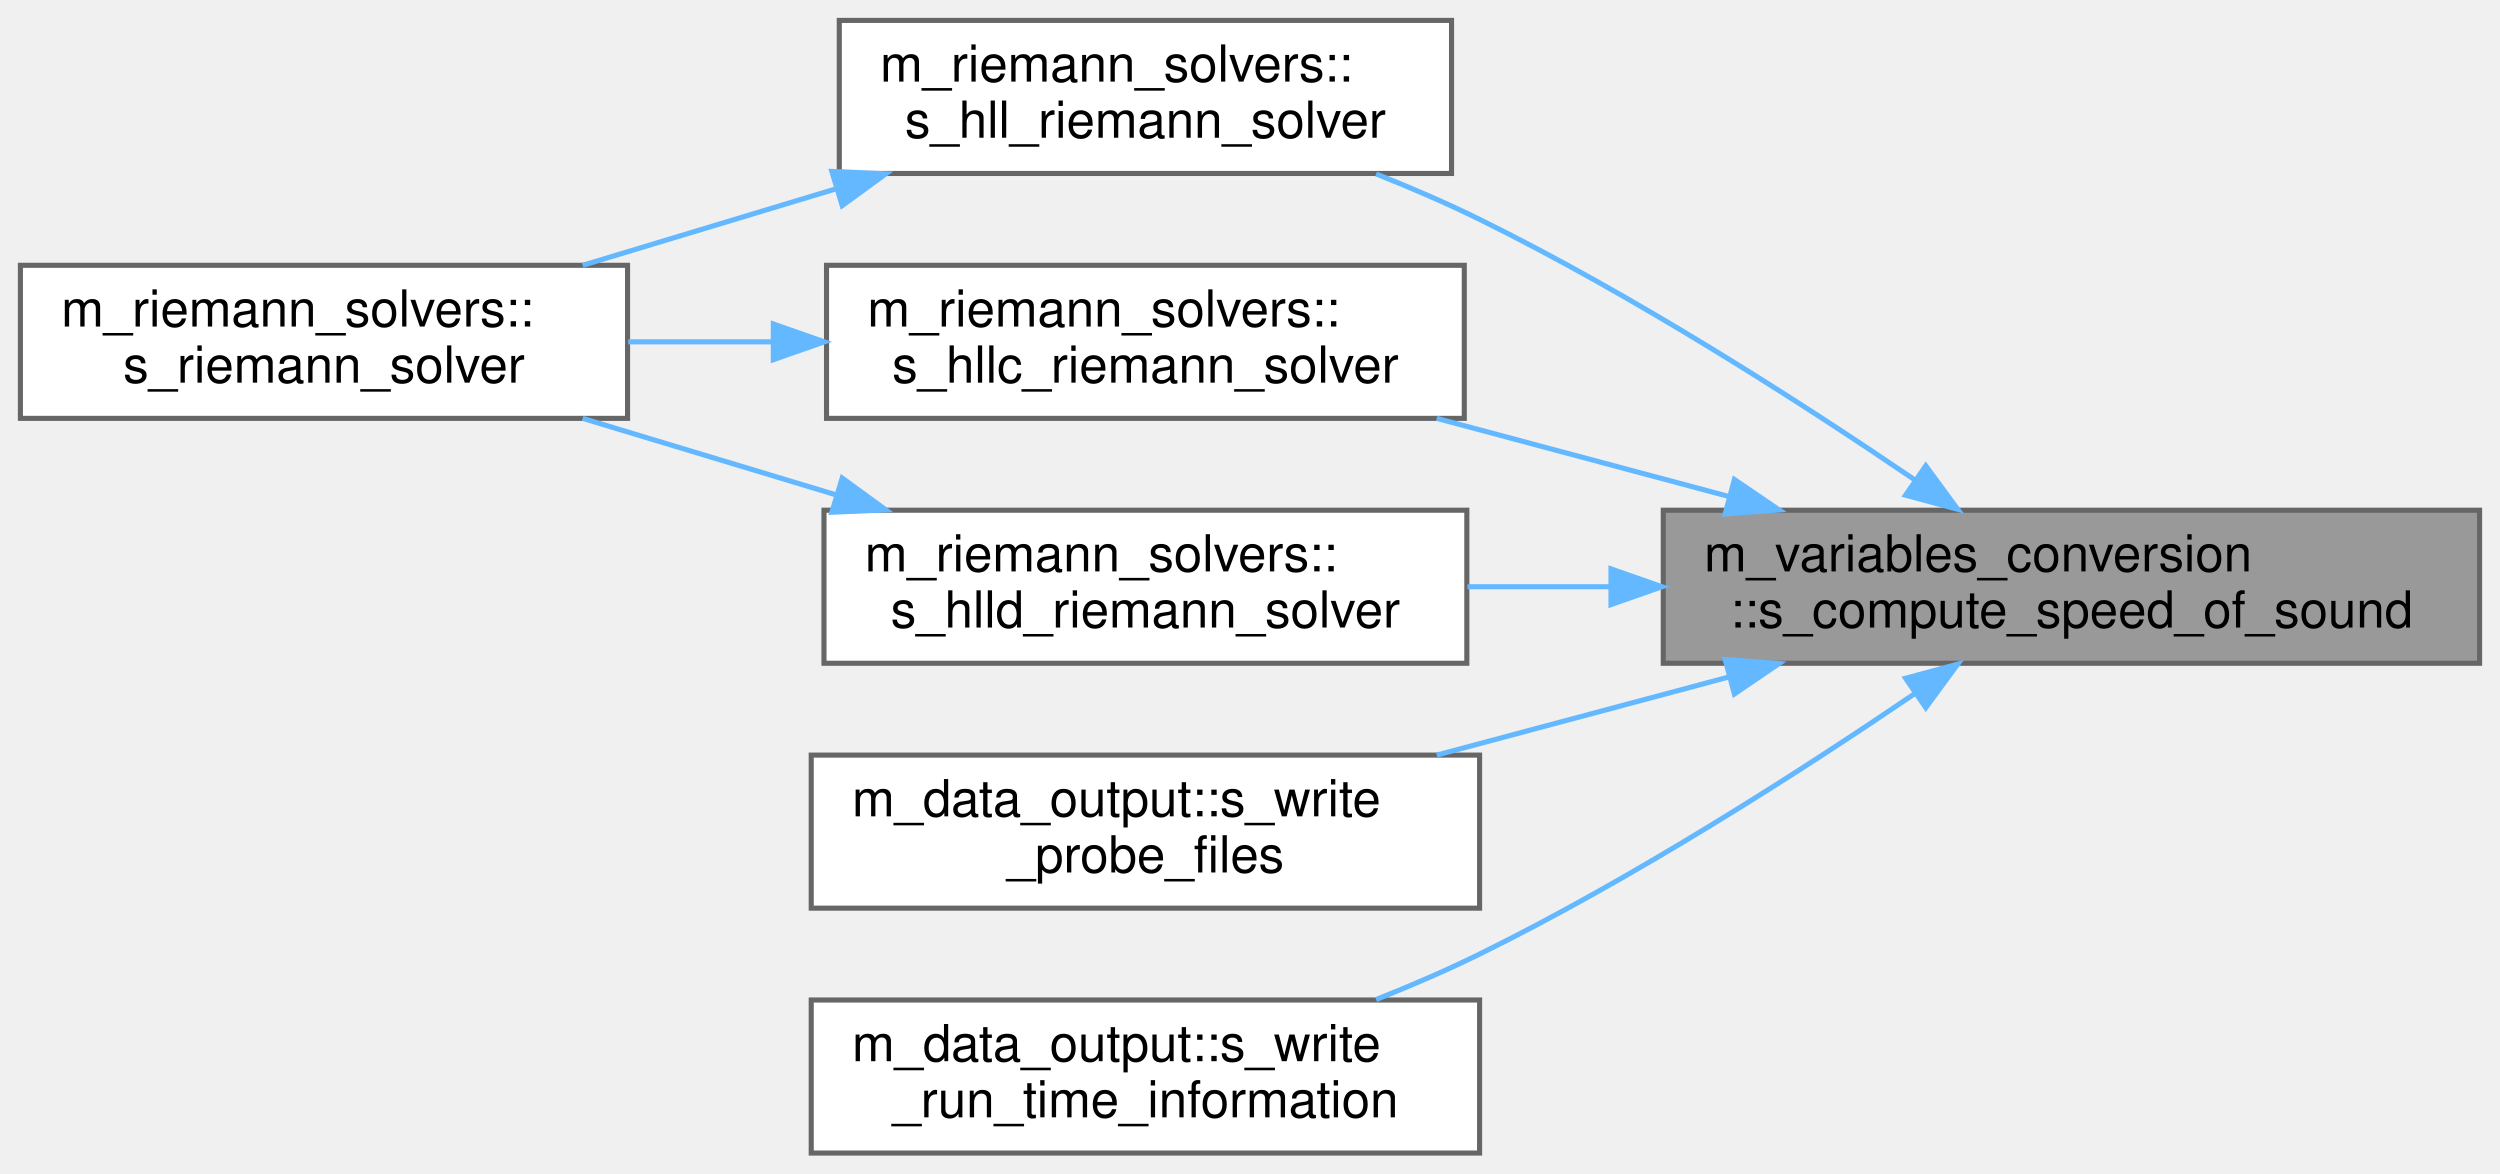
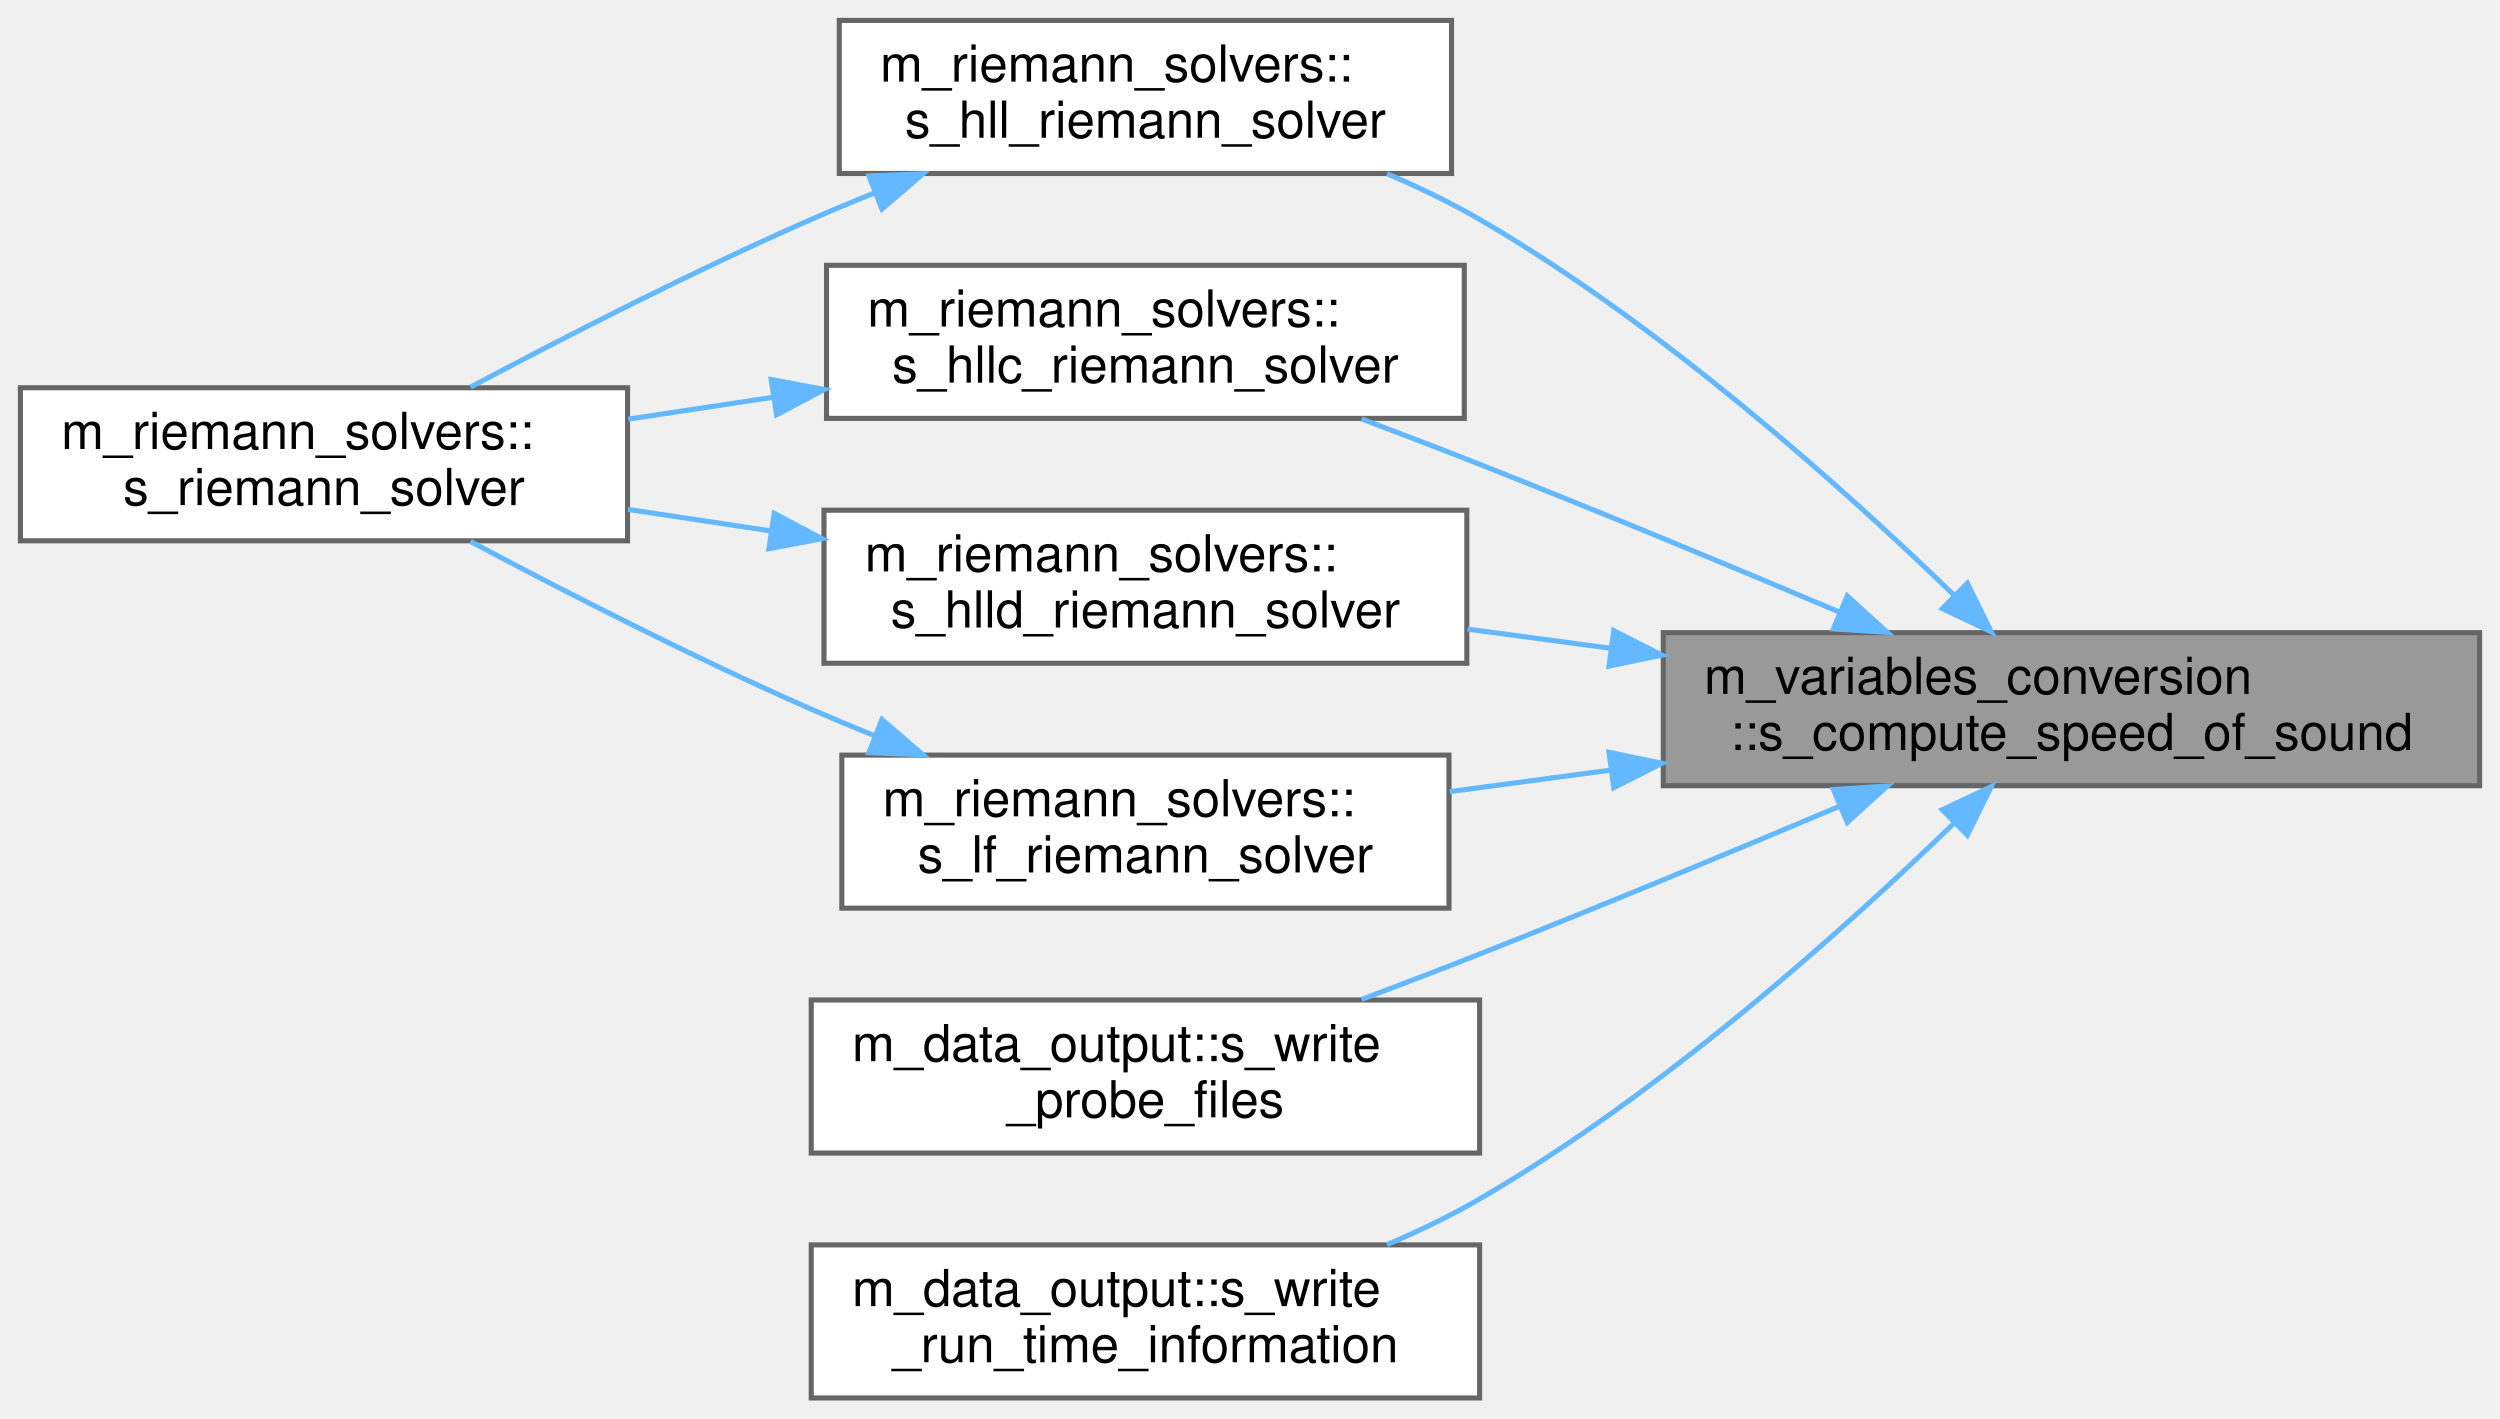
- <svg xmlns="http://www.w3.org/2000/svg" xmlns:xlink="http://www.w3.org/1999/xlink" width="490pt" height="230pt" viewBox="0.00 0.00 490.00 230.00">
-   <g id="graph0" class="graph" transform="scale(1 1) rotate(0) translate(4 226)">
+ <svg xmlns="http://www.w3.org/2000/svg" xmlns:xlink="http://www.w3.org/1999/xlink" width="490pt" height="278pt" viewBox="0.00 0.00 490.00 278.00">
+   <g id="graph0" class="graph" transform="scale(1 1) rotate(0) translate(4 274)">
    <g id="Node000001" class="node">
      <g id="a_Node000001">
        <a xlink:title=" ">
-           <polygon fill="#999999" stroke="#666666" points="482,-126 322,-126 322,-96 482,-96 482,-126" />
-           <text text-anchor="start" x="330" y="-114" font-family="Helvetica,sans-Serif" font-size="10.00">m_variables_conversion</text>
-           <text text-anchor="middle" x="402" y="-103" font-family="Helvetica,sans-Serif" font-size="10.00">::s_compute_speed_of_sound</text>
+           <polygon fill="#999999" stroke="#666666" points="482,-150 322,-150 322,-120 482,-120 482,-150" />
+           <text text-anchor="start" x="330" y="-138" font-family="Helvetica,sans-Serif" font-size="10.00">m_variables_conversion</text>
+           <text text-anchor="middle" x="402" y="-127" font-family="Helvetica,sans-Serif" font-size="10.00">::s_compute_speed_of_sound</text>
        </a>
      </g>
    </g>
    <g id="Node000002" class="node">
      <g id="a_Node000002">
        <a xlink:href="namespacem__riemann__solvers.html#a1b018ebed82e499a0589925651bba7a7" target="_top" xlink:title=" ">
-           <polygon fill="white" stroke="#666666" points="280.5,-222 160.5,-222 160.5,-192 280.5,-192 280.5,-222" />
-           <text text-anchor="start" x="168.5" y="-210" font-family="Helvetica,sans-Serif" font-size="10.00">m_riemann_solvers::</text>
-           <text text-anchor="middle" x="220.5" y="-199" font-family="Helvetica,sans-Serif" font-size="10.00">s_hll_riemann_solver</text>
+           <polygon fill="white" stroke="#666666" points="280.5,-270 160.5,-270 160.5,-240 280.5,-240 280.5,-270" />
+           <text text-anchor="start" x="168.5" y="-258" font-family="Helvetica,sans-Serif" font-size="10.00">m_riemann_solvers::</text>
+           <text text-anchor="middle" x="220.5" y="-247" font-family="Helvetica,sans-Serif" font-size="10.00">s_hll_riemann_solver</text>
        </a>
      </g>
    </g>
    <g id="edge1_Node000001_Node000002" class="edge">
      <g id="a_edge1_Node000001_Node000002">
        <a xlink:title=" ">
-           <path fill="none" stroke="#63b8ff" d="M371.23,-131.99C348.57,-147.39 316.22,-168.11 286,-183 279.57,-186.17 272.61,-189.17 265.72,-191.91" />
-           <polygon fill="#63b8ff" stroke="#63b8ff" points="373.45,-134.71 379.72,-126.17 369.49,-128.94 373.45,-134.71" />
+           <path fill="none" stroke="#63b8ff" d="M379.11,-157.23C357.16,-178.5 321.61,-210.33 286,-231 280.32,-234.3 274.1,-237.29 267.84,-239.95" />
+           <polygon fill="#63b8ff" stroke="#63b8ff" points="381.6,-159.69 386.28,-150.18 376.69,-154.7 381.6,-159.69" />
        </a>
      </g>
    </g>
    <g id="Node000004" class="node">
      <g id="a_Node000004">
        <a xlink:href="namespacem__riemann__solvers.html#a6c9d70572e9b98586bab20b028557a5a" target="_top" xlink:title="This procedure is the implementation of the Harten, Lax, van Leer, and contact (HLLC) approximate Rie...">
-           <polygon fill="white" stroke="#666666" points="283,-174 158,-174 158,-144 283,-144 283,-174" />
-           <text text-anchor="start" x="166" y="-162" font-family="Helvetica,sans-Serif" font-size="10.00">m_riemann_solvers::</text>
-           <text text-anchor="middle" x="220.5" y="-151" font-family="Helvetica,sans-Serif" font-size="10.00">s_hllc_riemann_solver</text>
+           <polygon fill="white" stroke="#666666" points="283,-222 158,-222 158,-192 283,-192 283,-222" />
+           <text text-anchor="start" x="166" y="-210" font-family="Helvetica,sans-Serif" font-size="10.00">m_riemann_solvers::</text>
+           <text text-anchor="middle" x="220.5" y="-199" font-family="Helvetica,sans-Serif" font-size="10.00">s_hllc_riemann_solver</text>
        </a>
      </g>
    </g>
    <g id="edge3_Node000001_Node000004" class="edge">
      <g id="a_edge3_Node000001_Node000004">
        <a xlink:title=" ">
-           <path fill="none" stroke="#63b8ff" d="M335,-128.65C316.15,-133.69 295.8,-139.13 277.6,-144" />
-           <polygon fill="#63b8ff" stroke="#63b8ff" points="335.94,-132.02 344.7,-126.06 334.13,-125.26 335.94,-132.02" />
+           <path fill="none" stroke="#63b8ff" d="M356.49,-154.05C335.24,-163.03 309.39,-173.77 286,-183 278.55,-185.94 270.59,-188.98 262.88,-191.88" />
+           <polygon fill="#63b8ff" stroke="#63b8ff" points="358.07,-157.19 365.91,-150.06 355.34,-150.74 358.07,-157.19" />
        </a>
      </g>
    </g>
    <g id="Node000005" class="node">
      <g id="a_Node000005">
        <a xlink:href="namespacem__riemann__solvers.html#a00571de3c5571a731fbb093c00c77ed8" target="_top" xlink:title="HLLD Riemann solver resolves 5 of the 7 waves of MHD equations: 1 entropy wave, 2 Alfvén waves,...">
-           <polygon fill="white" stroke="#666666" points="283.5,-126 157.5,-126 157.5,-96 283.5,-96 283.5,-126" />
-           <text text-anchor="start" x="165.5" y="-114" font-family="Helvetica,sans-Serif" font-size="10.00">m_riemann_solvers::</text>
-           <text text-anchor="middle" x="220.5" y="-103" font-family="Helvetica,sans-Serif" font-size="10.00">s_hlld_riemann_solver</text>
+           <polygon fill="white" stroke="#666666" points="283.5,-174 157.5,-174 157.5,-144 283.5,-144 283.5,-174" />
+           <text text-anchor="start" x="165.5" y="-162" font-family="Helvetica,sans-Serif" font-size="10.00">m_riemann_solvers::</text>
+           <text text-anchor="middle" x="220.5" y="-151" font-family="Helvetica,sans-Serif" font-size="10.00">s_hlld_riemann_solver</text>
        </a>
      </g>
    </g>
    <g id="edge5_Node000001_Node000005" class="edge">
      <g id="a_edge5_Node000001_Node000005">
        <a xlink:title=" ">
-           <path fill="none" stroke="#63b8ff" d="M311.53,-111C302.09,-111 292.65,-111 283.62,-111" />
-           <polygon fill="#63b8ff" stroke="#63b8ff" points="311.75,-114.5 321.75,-111 311.75,-107.5 311.75,-114.5" />
+           <path fill="none" stroke="#63b8ff" d="M311.83,-146.92C302.29,-148.2 292.74,-149.47 283.62,-150.69" />
+           <polygon fill="#63b8ff" stroke="#63b8ff" points="312.3,-150.39 321.75,-145.6 311.37,-143.45 312.3,-150.39" />
        </a>
      </g>
    </g>
    <g id="Node000006" class="node">
      <g id="a_Node000006">
+         <a xlink:href="namespacem__riemann__solvers.html#a9874501694c99874d02ce0eefa258ce9" target="_top" xlink:title=" ">
+           <polygon fill="white" stroke="#666666" points="280,-126 161,-126 161,-96 280,-96 280,-126" />
+           <text text-anchor="start" x="169" y="-114" font-family="Helvetica,sans-Serif" font-size="10.00">m_riemann_solvers::</text>
+           <text text-anchor="middle" x="220.5" y="-103" font-family="Helvetica,sans-Serif" font-size="10.00">s_lf_riemann_solver</text>
+         </a>
+       </g>
+     </g>
+     <g id="edge7_Node000001_Node000006" class="edge">
+       <g id="a_edge7_Node000001_Node000006">
+         <a xlink:title=" ">
+           <path fill="none" stroke="#63b8ff" d="M311.54,-123.04C300.87,-121.61 290.19,-120.18 280.12,-118.84" />
+           <polygon fill="#63b8ff" stroke="#63b8ff" points="311.37,-126.55 321.75,-124.4 312.3,-119.61 311.37,-126.55" />
+         </a>
+       </g>
+     </g>
+     <g id="Node000007" class="node">
+       <g id="a_Node000007">
        <a xlink:href="namespacem__data__output.html#a52814dea8c93b2edeaab7f76eb9a89e5" target="_top" xlink:title="This writes a formatted data file for the flow probe information.">
          <polygon fill="white" stroke="#666666" points="286,-78 155,-78 155,-48 286,-48 286,-78" />
          <text text-anchor="start" x="163" y="-66" font-family="Helvetica,sans-Serif" font-size="10.00">m_data_output::s_write</text>
          <text text-anchor="middle" x="220.5" y="-55" font-family="Helvetica,sans-Serif" font-size="10.00">_probe_files</text>
        </a>
      </g>
    </g>
-     <g id="edge7_Node000001_Node000006" class="edge">
-       <g id="a_edge7_Node000001_Node000006">
+     <g id="edge9_Node000001_Node000007" class="edge">
+       <g id="a_edge9_Node000001_Node000007">
        <a xlink:title=" ">
-           <path fill="none" stroke="#63b8ff" d="M335,-93.35C316.15,-88.31 295.8,-82.87 277.6,-78" />
-           <polygon fill="#63b8ff" stroke="#63b8ff" points="334.13,-96.74 344.7,-95.94 335.94,-89.98 334.13,-96.74" />
+           <path fill="none" stroke="#63b8ff" d="M356.49,-115.95C335.24,-106.97 309.39,-96.23 286,-87 278.55,-84.06 270.59,-81.02 262.88,-78.12" />
+           <polygon fill="#63b8ff" stroke="#63b8ff" points="355.34,-119.26 365.91,-119.94 358.07,-112.81 355.34,-119.26" />
        </a>
      </g>
    </g>
-     <g id="Node000007" class="node">
-       <g id="a_Node000007">
+     <g id="Node000008" class="node">
+       <g id="a_Node000008">
        <a xlink:href="namespacem__data__output.html#ac4254f90208d2808b6b214e857e79d9a" target="_top" xlink:title="The goal of the procedure is to output to the run-time information file the stability criteria extrem...">
          <polygon fill="white" stroke="#666666" points="286,-30 155,-30 155,0 286,0 286,-30" />
          <text text-anchor="start" x="163" y="-18" font-family="Helvetica,sans-Serif" font-size="10.00">m_data_output::s_write</text>
          <text text-anchor="middle" x="220.5" y="-7" font-family="Helvetica,sans-Serif" font-size="10.00">_run_time_information</text>
        </a>
      </g>
    </g>
-     <g id="edge8_Node000001_Node000007" class="edge">
-       <g id="a_edge8_Node000001_Node000007">
+     <g id="edge10_Node000001_Node000008" class="edge">
+       <g id="a_edge10_Node000001_Node000008">
        <a xlink:title=" ">
-           <path fill="none" stroke="#63b8ff" d="M371.23,-90.01C348.57,-74.61 316.22,-53.89 286,-39 279.57,-35.83 272.61,-32.83 265.72,-30.09" />
-           <polygon fill="#63b8ff" stroke="#63b8ff" points="369.49,-93.06 379.72,-95.83 373.45,-87.29 369.49,-93.06" />
+           <path fill="none" stroke="#63b8ff" d="M379.11,-112.77C357.16,-91.5 321.61,-59.67 286,-39 280.32,-35.7 274.1,-32.71 267.84,-30.05" />
+           <polygon fill="#63b8ff" stroke="#63b8ff" points="376.69,-115.3 386.28,-119.82 381.6,-110.31 376.69,-115.3" />
        </a>
      </g>
    </g>
    <g id="Node000003" class="node">
      <g id="a_Node000003">
        <a xlink:href="namespacem__riemann__solvers.html#aff6e3d5abdabe6ce6fccbb7a081766e6" target="_top" xlink:title="Dispatch to the subroutines that are utilized to compute the Riemann problem solution....">
-           <polygon fill="white" stroke="#666666" points="119,-174 0,-174 0,-144 119,-144 119,-174" />
-           <text text-anchor="start" x="8" y="-162" font-family="Helvetica,sans-Serif" font-size="10.00">m_riemann_solvers::</text>
-           <text text-anchor="middle" x="59.5" y="-151" font-family="Helvetica,sans-Serif" font-size="10.00">s_riemann_solver</text>
+           <polygon fill="white" stroke="#666666" points="119,-198 0,-198 0,-168 119,-168 119,-198" />
+           <text text-anchor="start" x="8" y="-186" font-family="Helvetica,sans-Serif" font-size="10.00">m_riemann_solvers::</text>
+           <text text-anchor="middle" x="59.5" y="-175" font-family="Helvetica,sans-Serif" font-size="10.00">s_riemann_solver</text>
        </a>
      </g>
    </g>
    <g id="edge2_Node000002_Node000003" class="edge">
      <g id="a_edge2_Node000002_Node000003">
        <a xlink:title=" ">
-           <path fill="none" stroke="#63b8ff" d="M159.65,-188.93C143.35,-184.01 125.87,-178.73 110.2,-174" />
-           <polygon fill="#63b8ff" stroke="#63b8ff" points="159.04,-192.4 169.63,-191.94 161.07,-185.7 159.04,-192.4" />
+           <path fill="none" stroke="#63b8ff" d="M167.54,-236.26C163.27,-234.54 159.05,-232.77 155,-231 132.08,-220.95 106.84,-208.03 88.22,-198.13" />
+           <polygon fill="#63b8ff" stroke="#63b8ff" points="166.31,-239.53 176.9,-239.93 168.87,-233.02 166.31,-239.53" />
        </a>
      </g>
    </g>
    <g id="edge4_Node000004_Node000003" class="edge">
      <g id="a_edge4_Node000004_Node000003">
        <a xlink:title=" ">
-           <path fill="none" stroke="#63b8ff" d="M147.39,-159C137.93,-159 128.33,-159 119.14,-159" />
-           <polygon fill="#63b8ff" stroke="#63b8ff" points="147.57,-162.5 157.57,-159 147.57,-155.5 147.57,-162.5" />
+           <path fill="none" stroke="#63b8ff" d="M147.39,-196.12C137.93,-194.69 128.33,-193.24 119.14,-191.85" />
+           <polygon fill="#63b8ff" stroke="#63b8ff" points="147.16,-199.62 157.57,-197.65 148.21,-192.7 147.16,-199.62" />
        </a>
      </g>
    </g>
    <g id="edge6_Node000005_Node000003" class="edge">
      <g id="a_edge6_Node000005_Node000003">
        <a xlink:title=" ">
-           <path fill="none" stroke="#63b8ff" d="M159.65,-129.07C143.35,-133.99 125.87,-139.27 110.2,-144" />
-           <polygon fill="#63b8ff" stroke="#63b8ff" points="161.07,-132.3 169.63,-126.06 159.04,-125.6 161.07,-132.3" />
+           <path fill="none" stroke="#63b8ff" d="M147.03,-169.94C137.67,-171.35 128.17,-172.79 119.07,-174.16" />
+           <polygon fill="#63b8ff" stroke="#63b8ff" points="147.75,-173.37 157.12,-168.42 146.7,-166.45 147.75,-173.37" />
+         </a>
+       </g>
+     </g>
+     <g id="edge8_Node000006_Node000003" class="edge">
+       <g id="a_edge8_Node000006_Node000003">
+         <a xlink:title=" ">
+           <path fill="none" stroke="#63b8ff" d="M167.54,-129.74C163.27,-131.46 159.05,-133.23 155,-135 132.08,-145.05 106.84,-157.97 88.22,-167.87" />
+           <polygon fill="#63b8ff" stroke="#63b8ff" points="168.87,-132.98 176.9,-126.07 166.31,-126.47 168.87,-132.98" />
        </a>
      </g>
    </g>
  </g>
</svg>
